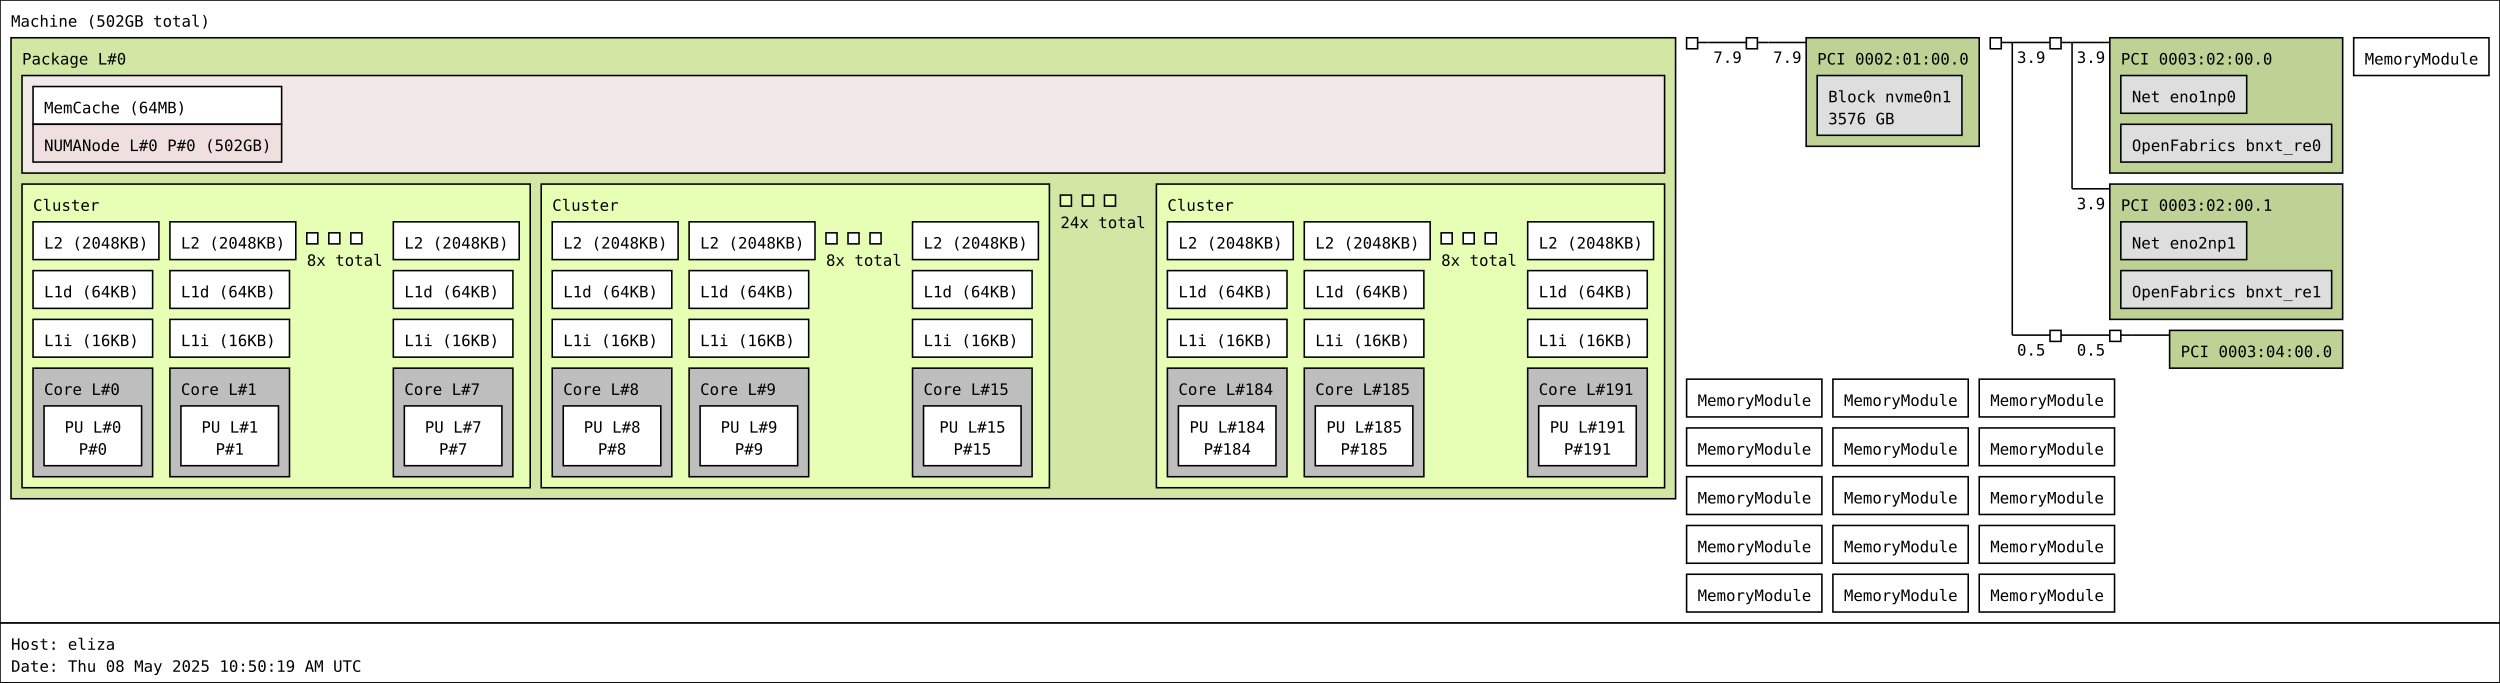
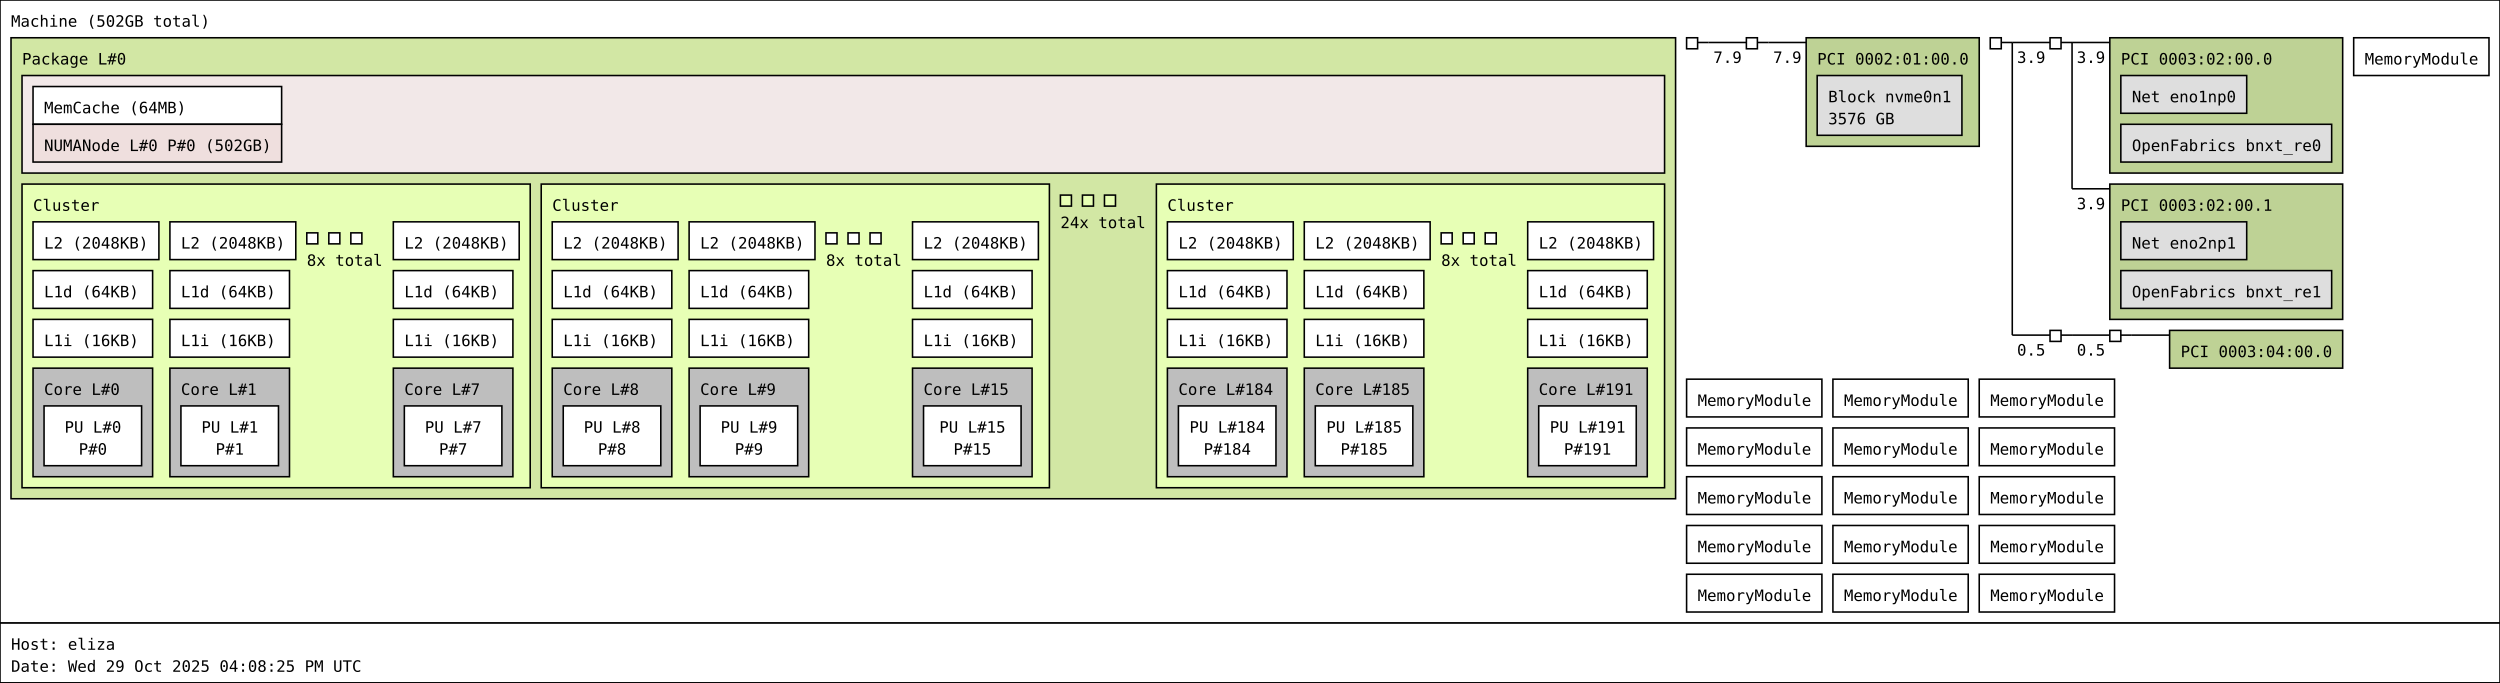
<svg xmlns="http://www.w3.org/2000/svg" width="1589px" height="434px" viewBox="0 0 1589px 434px" version="1.1">
  <rect id="Machine_0_rect" class="Machine" x="0" y="0" width="1589" height="396" fill="rgb(255,255,255)" stroke="rgb(0,0,0)" stroke-width="1" />
  <text id="Machine_0_text" class="Machine" font-family="Monospace" x="7" y="17" fill="rgb(0,0,0)" font-size="10px">Machine (502GB total)</text>
  <rect id="Package_0_rect" class="Package" x="7" y="24" width="1058" height="293" fill="rgb(210,231,164)" stroke="rgb(0,0,0)" stroke-width="1" />
  <text id="Package_0_text" class="Package" font-family="Monospace" x="14" y="41" fill="rgb(0,0,0)" font-size="10px">Package L#0</text>
  <rect id="Group0_0_rect" class="Group0" x="14" y="117" width="323" height="193" fill="rgb(231,255,181)" stroke="rgb(0,0,0)" stroke-width="1" />
  <text id="Group0_0_text" class="Group0" font-family="Monospace" x="21" y="134" fill="rgb(0,0,0)" font-size="10px">Cluster</text>
  <rect id="L2_0_rect" class="L2" x="21" y="141" width="80" height="24" fill="rgb(255,255,255)" stroke="rgb(0,0,0)" stroke-width="1" />
  <text id="L2_0_text" class="L2" font-family="Monospace" x="28" y="158" fill="rgb(0,0,0)" font-size="10px">L2 (2048KB)</text>
  <rect id="L1d_0_rect" class="L1d" x="21" y="172" width="76" height="24" fill="rgb(255,255,255)" stroke="rgb(0,0,0)" stroke-width="1" />
  <text id="L1d_0_text" class="L1d" font-family="Monospace" x="28" y="189" fill="rgb(0,0,0)" font-size="10px">L1d (64KB)</text>
  <rect id="L1i_0_rect" class="L1i" x="21" y="203" width="76" height="24" fill="rgb(255,255,255)" stroke="rgb(0,0,0)" stroke-width="1" />
  <text id="L1i_0_text" class="L1i" font-family="Monospace" x="28" y="220" fill="rgb(0,0,0)" font-size="10px">L1i (16KB)</text>
  <rect id="Core_0_rect" class="Core" x="21" y="234" width="76" height="69" fill="rgb(190,190,190)" stroke="rgb(0,0,0)" stroke-width="1" />
  <text id="Core_0_text" class="Core" font-family="Monospace" x="28" y="251" fill="rgb(0,0,0)" font-size="10px">Core L#0</text>
  <rect id="PU_0_rect" class="PU" x="28" y="258" width="62" height="38" fill="rgb(255,255,255)" stroke="rgb(0,0,0)" stroke-width="1" />
  <text id="PU_0_text" class="PU" font-family="Monospace" x="41" y="275" fill="rgb(0,0,0)" font-size="10px">PU L#0</text>
  <text id="PU_0_text_1" class="PU" font-family="Monospace" x="50" y="289" fill="rgb(0,0,0)" font-size="10px">P#0</text>
  <rect id="L2_1_rect" class="L2" x="108" y="141" width="80" height="24" fill="rgb(255,255,255)" stroke="rgb(0,0,0)" stroke-width="1" />
  <text id="L2_1_text" class="L2" font-family="Monospace" x="115" y="158" fill="rgb(0,0,0)" font-size="10px">L2 (2048KB)</text>
  <rect id="L1d_1_rect" class="L1d" x="108" y="172" width="76" height="24" fill="rgb(255,255,255)" stroke="rgb(0,0,0)" stroke-width="1" />
  <text id="L1d_1_text" class="L1d" font-family="Monospace" x="115" y="189" fill="rgb(0,0,0)" font-size="10px">L1d (64KB)</text>
  <rect id="L1i_1_rect" class="L1i" x="108" y="203" width="76" height="24" fill="rgb(255,255,255)" stroke="rgb(0,0,0)" stroke-width="1" />
  <text id="L1i_1_text" class="L1i" font-family="Monospace" x="115" y="220" fill="rgb(0,0,0)" font-size="10px">L1i (16KB)</text>
  <rect id="Core_1_rect" class="Core" x="108" y="234" width="76" height="69" fill="rgb(190,190,190)" stroke="rgb(0,0,0)" stroke-width="1" />
  <text id="Core_1_text" class="Core" font-family="Monospace" x="115" y="251" fill="rgb(0,0,0)" font-size="10px">Core L#1</text>
  <rect id="PU_1_rect" class="PU" x="115" y="258" width="62" height="38" fill="rgb(255,255,255)" stroke="rgb(0,0,0)" stroke-width="1" />
  <text id="PU_1_text" class="PU" font-family="Monospace" x="128" y="275" fill="rgb(0,0,0)" font-size="10px">PU L#1</text>
  <text id="PU_1_text_1" class="PU" font-family="Monospace" x="137" y="289" fill="rgb(0,0,0)" font-size="10px">P#1</text>
  <rect id="L2_2_rect" class="L2" x="195" y="148" width="7" height="7" fill="rgb(255,255,255)" stroke="rgb(0,0,0)" stroke-width="1" />
  <rect id="L2_2_rect" class="L2" x="209" y="148" width="7" height="7" fill="rgb(255,255,255)" stroke="rgb(0,0,0)" stroke-width="1" />
  <rect id="L2_2_rect" class="L2" x="223" y="148" width="7" height="7" fill="rgb(255,255,255)" stroke="rgb(0,0,0)" stroke-width="1" />
  <text id="L2_2_text" class="L2" font-family="Monospace" x="195" y="169" fill="rgb(0,0,0)" font-size="10px">8x total</text>
  <rect id="L2_7_rect" class="L2" x="250" y="141" width="80" height="24" fill="rgb(255,255,255)" stroke="rgb(0,0,0)" stroke-width="1" />
  <text id="L2_7_text" class="L2" font-family="Monospace" x="257" y="158" fill="rgb(0,0,0)" font-size="10px">L2 (2048KB)</text>
  <rect id="L1d_7_rect" class="L1d" x="250" y="172" width="76" height="24" fill="rgb(255,255,255)" stroke="rgb(0,0,0)" stroke-width="1" />
  <text id="L1d_7_text" class="L1d" font-family="Monospace" x="257" y="189" fill="rgb(0,0,0)" font-size="10px">L1d (64KB)</text>
  <rect id="L1i_7_rect" class="L1i" x="250" y="203" width="76" height="24" fill="rgb(255,255,255)" stroke="rgb(0,0,0)" stroke-width="1" />
  <text id="L1i_7_text" class="L1i" font-family="Monospace" x="257" y="220" fill="rgb(0,0,0)" font-size="10px">L1i (16KB)</text>
  <rect id="Core_7_rect" class="Core" x="250" y="234" width="76" height="69" fill="rgb(190,190,190)" stroke="rgb(0,0,0)" stroke-width="1" />
  <text id="Core_7_text" class="Core" font-family="Monospace" x="257" y="251" fill="rgb(0,0,0)" font-size="10px">Core L#7</text>
  <rect id="PU_7_rect" class="PU" x="257" y="258" width="62" height="38" fill="rgb(255,255,255)" stroke="rgb(0,0,0)" stroke-width="1" />
  <text id="PU_7_text" class="PU" font-family="Monospace" x="270" y="275" fill="rgb(0,0,0)" font-size="10px">PU L#7</text>
  <text id="PU_7_text_1" class="PU" font-family="Monospace" x="279" y="289" fill="rgb(0,0,0)" font-size="10px">P#7</text>
  <rect id="Group0_1_rect" class="Group0" x="344" y="117" width="323" height="193" fill="rgb(231,255,181)" stroke="rgb(0,0,0)" stroke-width="1" />
  <text id="Group0_1_text" class="Group0" font-family="Monospace" x="351" y="134" fill="rgb(0,0,0)" font-size="10px">Cluster</text>
  <rect id="L2_8_rect" class="L2" x="351" y="141" width="80" height="24" fill="rgb(255,255,255)" stroke="rgb(0,0,0)" stroke-width="1" />
  <text id="L2_8_text" class="L2" font-family="Monospace" x="358" y="158" fill="rgb(0,0,0)" font-size="10px">L2 (2048KB)</text>
  <rect id="L1d_8_rect" class="L1d" x="351" y="172" width="76" height="24" fill="rgb(255,255,255)" stroke="rgb(0,0,0)" stroke-width="1" />
  <text id="L1d_8_text" class="L1d" font-family="Monospace" x="358" y="189" fill="rgb(0,0,0)" font-size="10px">L1d (64KB)</text>
  <rect id="L1i_8_rect" class="L1i" x="351" y="203" width="76" height="24" fill="rgb(255,255,255)" stroke="rgb(0,0,0)" stroke-width="1" />
  <text id="L1i_8_text" class="L1i" font-family="Monospace" x="358" y="220" fill="rgb(0,0,0)" font-size="10px">L1i (16KB)</text>
  <rect id="Core_8_rect" class="Core" x="351" y="234" width="76" height="69" fill="rgb(190,190,190)" stroke="rgb(0,0,0)" stroke-width="1" />
  <text id="Core_8_text" class="Core" font-family="Monospace" x="358" y="251" fill="rgb(0,0,0)" font-size="10px">Core L#8</text>
  <rect id="PU_8_rect" class="PU" x="358" y="258" width="62" height="38" fill="rgb(255,255,255)" stroke="rgb(0,0,0)" stroke-width="1" />
  <text id="PU_8_text" class="PU" font-family="Monospace" x="371" y="275" fill="rgb(0,0,0)" font-size="10px">PU L#8</text>
  <text id="PU_8_text_1" class="PU" font-family="Monospace" x="380" y="289" fill="rgb(0,0,0)" font-size="10px">P#8</text>
  <rect id="L2_9_rect" class="L2" x="438" y="141" width="80" height="24" fill="rgb(255,255,255)" stroke="rgb(0,0,0)" stroke-width="1" />
  <text id="L2_9_text" class="L2" font-family="Monospace" x="445" y="158" fill="rgb(0,0,0)" font-size="10px">L2 (2048KB)</text>
  <rect id="L1d_9_rect" class="L1d" x="438" y="172" width="76" height="24" fill="rgb(255,255,255)" stroke="rgb(0,0,0)" stroke-width="1" />
  <text id="L1d_9_text" class="L1d" font-family="Monospace" x="445" y="189" fill="rgb(0,0,0)" font-size="10px">L1d (64KB)</text>
  <rect id="L1i_9_rect" class="L1i" x="438" y="203" width="76" height="24" fill="rgb(255,255,255)" stroke="rgb(0,0,0)" stroke-width="1" />
  <text id="L1i_9_text" class="L1i" font-family="Monospace" x="445" y="220" fill="rgb(0,0,0)" font-size="10px">L1i (16KB)</text>
  <rect id="Core_9_rect" class="Core" x="438" y="234" width="76" height="69" fill="rgb(190,190,190)" stroke="rgb(0,0,0)" stroke-width="1" />
  <text id="Core_9_text" class="Core" font-family="Monospace" x="445" y="251" fill="rgb(0,0,0)" font-size="10px">Core L#9</text>
  <rect id="PU_9_rect" class="PU" x="445" y="258" width="62" height="38" fill="rgb(255,255,255)" stroke="rgb(0,0,0)" stroke-width="1" />
  <text id="PU_9_text" class="PU" font-family="Monospace" x="458" y="275" fill="rgb(0,0,0)" font-size="10px">PU L#9</text>
  <text id="PU_9_text_1" class="PU" font-family="Monospace" x="467" y="289" fill="rgb(0,0,0)" font-size="10px">P#9</text>
  <rect id="L2_10_rect" class="L2" x="525" y="148" width="7" height="7" fill="rgb(255,255,255)" stroke="rgb(0,0,0)" stroke-width="1" />
  <rect id="L2_10_rect" class="L2" x="539" y="148" width="7" height="7" fill="rgb(255,255,255)" stroke="rgb(0,0,0)" stroke-width="1" />
  <rect id="L2_10_rect" class="L2" x="553" y="148" width="7" height="7" fill="rgb(255,255,255)" stroke="rgb(0,0,0)" stroke-width="1" />
  <text id="L2_10_text" class="L2" font-family="Monospace" x="525" y="169" fill="rgb(0,0,0)" font-size="10px">8x total</text>
  <rect id="L2_15_rect" class="L2" x="580" y="141" width="80" height="24" fill="rgb(255,255,255)" stroke="rgb(0,0,0)" stroke-width="1" />
  <text id="L2_15_text" class="L2" font-family="Monospace" x="587" y="158" fill="rgb(0,0,0)" font-size="10px">L2 (2048KB)</text>
  <rect id="L1d_15_rect" class="L1d" x="580" y="172" width="76" height="24" fill="rgb(255,255,255)" stroke="rgb(0,0,0)" stroke-width="1" />
  <text id="L1d_15_text" class="L1d" font-family="Monospace" x="587" y="189" fill="rgb(0,0,0)" font-size="10px">L1d (64KB)</text>
  <rect id="L1i_15_rect" class="L1i" x="580" y="203" width="76" height="24" fill="rgb(255,255,255)" stroke="rgb(0,0,0)" stroke-width="1" />
  <text id="L1i_15_text" class="L1i" font-family="Monospace" x="587" y="220" fill="rgb(0,0,0)" font-size="10px">L1i (16KB)</text>
  <rect id="Core_15_rect" class="Core" x="580" y="234" width="76" height="69" fill="rgb(190,190,190)" stroke="rgb(0,0,0)" stroke-width="1" />
  <text id="Core_15_text" class="Core" font-family="Monospace" x="587" y="251" fill="rgb(0,0,0)" font-size="10px">Core L#15</text>
  <rect id="PU_15_rect" class="PU" x="587" y="258" width="62" height="38" fill="rgb(255,255,255)" stroke="rgb(0,0,0)" stroke-width="1" />
  <text id="PU_15_text" class="PU" font-family="Monospace" x="597" y="275" fill="rgb(0,0,0)" font-size="10px">PU L#15</text>
  <text id="PU_15_text_1" class="PU" font-family="Monospace" x="606" y="289" fill="rgb(0,0,0)" font-size="10px">P#15</text>
  <rect id="Group0_2_rect" class="Group0" x="674" y="124" width="7" height="7" fill="rgb(231,255,181)" stroke="rgb(0,0,0)" stroke-width="1" />
  <rect id="Group0_2_rect" class="Group0" x="688" y="124" width="7" height="7" fill="rgb(231,255,181)" stroke="rgb(0,0,0)" stroke-width="1" />
  <rect id="Group0_2_rect" class="Group0" x="702" y="124" width="7" height="7" fill="rgb(231,255,181)" stroke="rgb(0,0,0)" stroke-width="1" />
  <text id="Group0_2_text" class="Group0" font-family="Monospace" x="674" y="145" fill="rgb(0,0,0)" font-size="10px">24x total</text>
  <rect id="Group0_23_rect" class="Group0" x="735" y="117" width="323" height="193" fill="rgb(231,255,181)" stroke="rgb(0,0,0)" stroke-width="1" />
  <text id="Group0_23_text" class="Group0" font-family="Monospace" x="742" y="134" fill="rgb(0,0,0)" font-size="10px">Cluster</text>
  <rect id="L2_184_rect" class="L2" x="742" y="141" width="80" height="24" fill="rgb(255,255,255)" stroke="rgb(0,0,0)" stroke-width="1" />
  <text id="L2_184_text" class="L2" font-family="Monospace" x="749" y="158" fill="rgb(0,0,0)" font-size="10px">L2 (2048KB)</text>
  <rect id="L1d_184_rect" class="L1d" x="742" y="172" width="76" height="24" fill="rgb(255,255,255)" stroke="rgb(0,0,0)" stroke-width="1" />
  <text id="L1d_184_text" class="L1d" font-family="Monospace" x="749" y="189" fill="rgb(0,0,0)" font-size="10px">L1d (64KB)</text>
  <rect id="L1i_184_rect" class="L1i" x="742" y="203" width="76" height="24" fill="rgb(255,255,255)" stroke="rgb(0,0,0)" stroke-width="1" />
  <text id="L1i_184_text" class="L1i" font-family="Monospace" x="749" y="220" fill="rgb(0,0,0)" font-size="10px">L1i (16KB)</text>
  <rect id="Core_184_rect" class="Core" x="742" y="234" width="76" height="69" fill="rgb(190,190,190)" stroke="rgb(0,0,0)" stroke-width="1" />
  <text id="Core_184_text" class="Core" font-family="Monospace" x="749" y="251" fill="rgb(0,0,0)" font-size="10px">Core L#184</text>
  <rect id="PU_184_rect" class="PU" x="749" y="258" width="62" height="38" fill="rgb(255,255,255)" stroke="rgb(0,0,0)" stroke-width="1" />
  <text id="PU_184_text" class="PU" font-family="Monospace" x="756" y="275" fill="rgb(0,0,0)" font-size="10px">PU L#184</text>
  <text id="PU_184_text_1" class="PU" font-family="Monospace" x="765" y="289" fill="rgb(0,0,0)" font-size="10px">P#184</text>
  <rect id="L2_185_rect" class="L2" x="829" y="141" width="80" height="24" fill="rgb(255,255,255)" stroke="rgb(0,0,0)" stroke-width="1" />
  <text id="L2_185_text" class="L2" font-family="Monospace" x="836" y="158" fill="rgb(0,0,0)" font-size="10px">L2 (2048KB)</text>
  <rect id="L1d_185_rect" class="L1d" x="829" y="172" width="76" height="24" fill="rgb(255,255,255)" stroke="rgb(0,0,0)" stroke-width="1" />
  <text id="L1d_185_text" class="L1d" font-family="Monospace" x="836" y="189" fill="rgb(0,0,0)" font-size="10px">L1d (64KB)</text>
  <rect id="L1i_185_rect" class="L1i" x="829" y="203" width="76" height="24" fill="rgb(255,255,255)" stroke="rgb(0,0,0)" stroke-width="1" />
  <text id="L1i_185_text" class="L1i" font-family="Monospace" x="836" y="220" fill="rgb(0,0,0)" font-size="10px">L1i (16KB)</text>
  <rect id="Core_185_rect" class="Core" x="829" y="234" width="76" height="69" fill="rgb(190,190,190)" stroke="rgb(0,0,0)" stroke-width="1" />
  <text id="Core_185_text" class="Core" font-family="Monospace" x="836" y="251" fill="rgb(0,0,0)" font-size="10px">Core L#185</text>
  <rect id="PU_185_rect" class="PU" x="836" y="258" width="62" height="38" fill="rgb(255,255,255)" stroke="rgb(0,0,0)" stroke-width="1" />
  <text id="PU_185_text" class="PU" font-family="Monospace" x="843" y="275" fill="rgb(0,0,0)" font-size="10px">PU L#185</text>
  <text id="PU_185_text_1" class="PU" font-family="Monospace" x="852" y="289" fill="rgb(0,0,0)" font-size="10px">P#185</text>
  <rect id="L2_186_rect" class="L2" x="916" y="148" width="7" height="7" fill="rgb(255,255,255)" stroke="rgb(0,0,0)" stroke-width="1" />
  <rect id="L2_186_rect" class="L2" x="930" y="148" width="7" height="7" fill="rgb(255,255,255)" stroke="rgb(0,0,0)" stroke-width="1" />
  <rect id="L2_186_rect" class="L2" x="944" y="148" width="7" height="7" fill="rgb(255,255,255)" stroke="rgb(0,0,0)" stroke-width="1" />
  <text id="L2_186_text" class="L2" font-family="Monospace" x="916" y="169" fill="rgb(0,0,0)" font-size="10px">8x total</text>
  <rect id="L2_191_rect" class="L2" x="971" y="141" width="80" height="24" fill="rgb(255,255,255)" stroke="rgb(0,0,0)" stroke-width="1" />
  <text id="L2_191_text" class="L2" font-family="Monospace" x="978" y="158" fill="rgb(0,0,0)" font-size="10px">L2 (2048KB)</text>
  <rect id="L1d_191_rect" class="L1d" x="971" y="172" width="76" height="24" fill="rgb(255,255,255)" stroke="rgb(0,0,0)" stroke-width="1" />
  <text id="L1d_191_text" class="L1d" font-family="Monospace" x="978" y="189" fill="rgb(0,0,0)" font-size="10px">L1d (64KB)</text>
  <rect id="L1i_191_rect" class="L1i" x="971" y="203" width="76" height="24" fill="rgb(255,255,255)" stroke="rgb(0,0,0)" stroke-width="1" />
  <text id="L1i_191_text" class="L1i" font-family="Monospace" x="978" y="220" fill="rgb(0,0,0)" font-size="10px">L1i (16KB)</text>
  <rect id="Core_191_rect" class="Core" x="971" y="234" width="76" height="69" fill="rgb(190,190,190)" stroke="rgb(0,0,0)" stroke-width="1" />
  <text id="Core_191_text" class="Core" font-family="Monospace" x="978" y="251" fill="rgb(0,0,0)" font-size="10px">Core L#191</text>
  <rect id="PU_191_rect" class="PU" x="978" y="258" width="62" height="38" fill="rgb(255,255,255)" stroke="rgb(0,0,0)" stroke-width="1" />
  <text id="PU_191_text" class="PU" font-family="Monospace" x="985" y="275" fill="rgb(0,0,0)" font-size="10px">PU L#191</text>
  <text id="PU_191_text_1" class="PU" font-family="Monospace" x="994" y="289" fill="rgb(0,0,0)" font-size="10px">P#191</text>
  <rect id="Package_0_rect_1" class="Package" x="14" y="48" width="1044" height="62" fill="rgb(242,232,232)" stroke="rgb(0,0,0)" stroke-width="1" />
  <rect id="MemCache_0_rect" class="MemCache" x="21" y="55" width="158" height="24" fill="rgb(255,255,255)" stroke="rgb(0,0,0)" stroke-width="1" />
  <text id="MemCache_0_text" class="MemCache" font-family="Monospace" x="28" y="72" fill="rgb(0,0,0)" font-size="10px">MemCache (64MB)</text>
  <rect id="NUMANode_0_rect" class="NUMANode" x="21" y="79" width="158" height="24" fill="rgb(239,223,222)" stroke="rgb(0,0,0)" stroke-width="1" />
  <text id="NUMANode_0_text" class="NUMANode" font-family="Monospace" x="28" y="96" fill="rgb(0,0,0)" font-size="10px">NUMANode L#0 P#0 (502GB)</text>
  <rect id="HostBridge_0_rect" class="HostBridge" x="1072" y="24" width="7" height="7" fill="rgb(255,255,255)" stroke="rgb(0,0,0)" stroke-width="1" />
  <line id="HostBridge_0_line" class="HostBridge" x1="1079" y1="27" x2="1086" y2="27" stroke="rgb(0,0,0)" stroke-width="1" />
  <line id="HostBridge_0_line_2" class="HostBridge" x1="1086" y1="27" x2="1110" y2="27" stroke="rgb(0,0,0)" stroke-width="1" />
  <text id="HostBridge_0_text_2" class="HostBridge" font-family="Monospace" x="1089" y="40" fill="rgb(0,0,0)" font-size="10px">7.9</text>
  <line id="HostBridge_0_line_1" class="HostBridge" x1="1086" y1="27" x2="1086" y2="27" stroke="rgb(0,0,0)" stroke-width="1" />
  <rect id="PCIBridge_1_rect" class="PCIBridge" x="1110" y="24" width="7" height="7" fill="rgb(255,255,255)" stroke="rgb(0,0,0)" stroke-width="1" />
  <line id="PCIBridge_1_line" class="PCIBridge" x1="1117" y1="27" x2="1124" y2="27" stroke="rgb(0,0,0)" stroke-width="1" />
  <line id="PCIBridge_1_line_2" class="PCIBridge" x1="1124" y1="27" x2="1148" y2="27" stroke="rgb(0,0,0)" stroke-width="1" />
  <text id="PCIBridge_1_text_2" class="PCIBridge" font-family="Monospace" x="1127" y="40" fill="rgb(0,0,0)" font-size="10px">7.9</text>
  <line id="PCIBridge_1_line_1" class="PCIBridge" x1="1124" y1="27" x2="1124" y2="27" stroke="rgb(0,0,0)" stroke-width="1" />
  <rect id="PCI_0_rect" class="PCI" x="1148" y="24" width="110" height="69" fill="rgb(190,210,149)" stroke="rgb(0,0,0)" stroke-width="1" />
  <text id="PCI_0_text" class="PCI" font-family="Monospace" x="1155" y="41" fill="rgb(0,0,0)" font-size="10px">PCI 0002:01:00.0</text>
  <rect id="Block_0_rect" class="Block" x="1155" y="48" width="92" height="38" fill="rgb(222,222,222)" stroke="rgb(0,0,0)" stroke-width="1" />
  <text id="Block_0_text" class="Block" font-family="Monospace" x="1162" y="65" fill="rgb(0,0,0)" font-size="10px">Block nvme0n1</text>
  <text id="Block_0_text_1" class="Block" font-family="Monospace" x="1162" y="79" fill="rgb(0,0,0)" font-size="10px">3576 GB</text>
  <rect id="HostBridge_2_rect" class="HostBridge" x="1265" y="24" width="7" height="7" fill="rgb(255,255,255)" stroke="rgb(0,0,0)" stroke-width="1" />
  <line id="HostBridge_2_line" class="HostBridge" x1="1272" y1="27" x2="1279" y2="27" stroke="rgb(0,0,0)" stroke-width="1" />
  <line id="HostBridge_2_line_2" class="HostBridge" x1="1279" y1="27" x2="1303" y2="27" stroke="rgb(0,0,0)" stroke-width="1" />
  <text id="HostBridge_2_text_2" class="HostBridge" font-family="Monospace" x="1282" y="40" fill="rgb(0,0,0)" font-size="10px">3.9</text>
  <line id="HostBridge_2_line_3" class="HostBridge" x1="1279" y1="213" x2="1303" y2="213" stroke="rgb(0,0,0)" stroke-width="1" />
  <text id="HostBridge_2_text_3" class="HostBridge" font-family="Monospace" x="1282" y="226" fill="rgb(0,0,0)" font-size="10px">0.5</text>
  <line id="HostBridge_2_line_1" class="HostBridge" x1="1279" y1="27" x2="1279" y2="213" stroke="rgb(0,0,0)" stroke-width="1" />
  <rect id="PCIBridge_3_rect" class="PCIBridge" x="1303" y="24" width="7" height="7" fill="rgb(255,255,255)" stroke="rgb(0,0,0)" stroke-width="1" />
  <line id="PCIBridge_3_line" class="PCIBridge" x1="1310" y1="27" x2="1317" y2="27" stroke="rgb(0,0,0)" stroke-width="1" />
  <line id="PCIBridge_3_line_2" class="PCIBridge" x1="1317" y1="27" x2="1341" y2="27" stroke="rgb(0,0,0)" stroke-width="1" />
  <text id="PCIBridge_3_text_2" class="PCIBridge" font-family="Monospace" x="1320" y="40" fill="rgb(0,0,0)" font-size="10px">3.9</text>
  <line id="PCIBridge_3_line_3" class="PCIBridge" x1="1317" y1="120" x2="1341" y2="120" stroke="rgb(0,0,0)" stroke-width="1" />
  <text id="PCIBridge_3_text_3" class="PCIBridge" font-family="Monospace" x="1320" y="133" fill="rgb(0,0,0)" font-size="10px">3.9</text>
  <line id="PCIBridge_3_line_1" class="PCIBridge" x1="1317" y1="27" x2="1317" y2="120" stroke="rgb(0,0,0)" stroke-width="1" />
  <rect id="PCI_1_rect" class="PCI" x="1341" y="24" width="148" height="86" fill="rgb(190,210,149)" stroke="rgb(0,0,0)" stroke-width="1" />
  <text id="PCI_1_text" class="PCI" font-family="Monospace" x="1348" y="41" fill="rgb(0,0,0)" font-size="10px">PCI 0003:02:00.0</text>
  <rect id="Net_1_rect" class="Net" x="1348" y="48" width="80" height="24" fill="rgb(222,222,222)" stroke="rgb(0,0,0)" stroke-width="1" />
  <text id="Net_1_text" class="Net" font-family="Monospace" x="1355" y="65" fill="rgb(0,0,0)" font-size="10px">Net eno1np0</text>
  <rect id="OpenFabrics_2_rect" class="OpenFabrics" x="1348" y="79" width="134" height="24" fill="rgb(222,222,222)" stroke="rgb(0,0,0)" stroke-width="1" />
  <text id="OpenFabrics_2_text" class="OpenFabrics" font-family="Monospace" x="1355" y="96" fill="rgb(0,0,0)" font-size="10px">OpenFabrics bnxt_re0</text>
  <rect id="PCI_2_rect" class="PCI" x="1341" y="117" width="148" height="86" fill="rgb(190,210,149)" stroke="rgb(0,0,0)" stroke-width="1" />
  <text id="PCI_2_text" class="PCI" font-family="Monospace" x="1348" y="134" fill="rgb(0,0,0)" font-size="10px">PCI 0003:02:00.1</text>
  <rect id="Net_3_rect" class="Net" x="1348" y="141" width="80" height="24" fill="rgb(222,222,222)" stroke="rgb(0,0,0)" stroke-width="1" />
  <text id="Net_3_text" class="Net" font-family="Monospace" x="1355" y="158" fill="rgb(0,0,0)" font-size="10px">Net eno2np1</text>
  <rect id="OpenFabrics_4_rect" class="OpenFabrics" x="1348" y="172" width="134" height="24" fill="rgb(222,222,222)" stroke="rgb(0,0,0)" stroke-width="1" />
  <text id="OpenFabrics_4_text" class="OpenFabrics" font-family="Monospace" x="1355" y="189" fill="rgb(0,0,0)" font-size="10px">OpenFabrics bnxt_re1</text>
  <rect id="PCIBridge_4_rect" class="PCIBridge" x="1303" y="210" width="7" height="7" fill="rgb(255,255,255)" stroke="rgb(0,0,0)" stroke-width="1" />
  <line id="PCIBridge_4_line" class="PCIBridge" x1="1310" y1="213" x2="1317" y2="213" stroke="rgb(0,0,0)" stroke-width="1" />
  <line id="PCIBridge_4_line_2" class="PCIBridge" x1="1317" y1="213" x2="1341" y2="213" stroke="rgb(0,0,0)" stroke-width="1" />
  <text id="PCIBridge_4_text_2" class="PCIBridge" font-family="Monospace" x="1320" y="226" fill="rgb(0,0,0)" font-size="10px">0.5</text>
  <line id="PCIBridge_4_line_1" class="PCIBridge" x1="1317" y1="213" x2="1317" y2="213" stroke="rgb(0,0,0)" stroke-width="1" />
  <rect id="PCIBridge_5_rect" class="PCIBridge" x="1341" y="210" width="7" height="7" fill="rgb(255,255,255)" stroke="rgb(0,0,0)" stroke-width="1" />
  <line id="PCIBridge_5_line" class="PCIBridge" x1="1348" y1="213" x2="1355" y2="213" stroke="rgb(0,0,0)" stroke-width="1" />
  <line id="PCIBridge_5_line_2" class="PCIBridge" x1="1355" y1="213" x2="1379" y2="213" stroke="rgb(0,0,0)" stroke-width="1" />
  <line id="PCIBridge_5_line_1" class="PCIBridge" x1="1355" y1="213" x2="1355" y2="213" stroke="rgb(0,0,0)" stroke-width="1" />
  <rect id="PCI_3_rect" class="PCI" x="1379" y="210" width="110" height="24" fill="rgb(190,210,149)" stroke="rgb(0,0,0)" stroke-width="1" />
  <text id="PCI_3_text" class="PCI" font-family="Monospace" x="1386" y="227" fill="rgb(0,0,0)" font-size="10px">PCI 0003:04:00.0</text>
  <rect id="Misc_0_rect" class="Misc" x="1496" y="24" width="86" height="24" fill="rgb(255,255,255)" stroke="rgb(0,0,0)" stroke-width="1" />
  <text id="Misc_0_text" class="Misc" font-family="Monospace" x="1503" y="41" fill="rgb(0,0,0)" font-size="10px">MemoryModule</text>
  <rect id="Misc_1_rect" class="Misc" x="1072" y="241" width="86" height="24" fill="rgb(255,255,255)" stroke="rgb(0,0,0)" stroke-width="1" />
  <text id="Misc_1_text" class="Misc" font-family="Monospace" x="1079" y="258" fill="rgb(0,0,0)" font-size="10px">MemoryModule</text>
  <rect id="Misc_2_rect" class="Misc" x="1165" y="241" width="86" height="24" fill="rgb(255,255,255)" stroke="rgb(0,0,0)" stroke-width="1" />
  <text id="Misc_2_text" class="Misc" font-family="Monospace" x="1172" y="258" fill="rgb(0,0,0)" font-size="10px">MemoryModule</text>
  <rect id="Misc_3_rect" class="Misc" x="1258" y="241" width="86" height="24" fill="rgb(255,255,255)" stroke="rgb(0,0,0)" stroke-width="1" />
  <text id="Misc_3_text" class="Misc" font-family="Monospace" x="1265" y="258" fill="rgb(0,0,0)" font-size="10px">MemoryModule</text>
  <rect id="Misc_4_rect" class="Misc" x="1072" y="272" width="86" height="24" fill="rgb(255,255,255)" stroke="rgb(0,0,0)" stroke-width="1" />
  <text id="Misc_4_text" class="Misc" font-family="Monospace" x="1079" y="289" fill="rgb(0,0,0)" font-size="10px">MemoryModule</text>
  <rect id="Misc_5_rect" class="Misc" x="1165" y="272" width="86" height="24" fill="rgb(255,255,255)" stroke="rgb(0,0,0)" stroke-width="1" />
  <text id="Misc_5_text" class="Misc" font-family="Monospace" x="1172" y="289" fill="rgb(0,0,0)" font-size="10px">MemoryModule</text>
  <rect id="Misc_6_rect" class="Misc" x="1258" y="272" width="86" height="24" fill="rgb(255,255,255)" stroke="rgb(0,0,0)" stroke-width="1" />
  <text id="Misc_6_text" class="Misc" font-family="Monospace" x="1265" y="289" fill="rgb(0,0,0)" font-size="10px">MemoryModule</text>
  <rect id="Misc_7_rect" class="Misc" x="1072" y="303" width="86" height="24" fill="rgb(255,255,255)" stroke="rgb(0,0,0)" stroke-width="1" />
  <text id="Misc_7_text" class="Misc" font-family="Monospace" x="1079" y="320" fill="rgb(0,0,0)" font-size="10px">MemoryModule</text>
  <rect id="Misc_8_rect" class="Misc" x="1165" y="303" width="86" height="24" fill="rgb(255,255,255)" stroke="rgb(0,0,0)" stroke-width="1" />
  <text id="Misc_8_text" class="Misc" font-family="Monospace" x="1172" y="320" fill="rgb(0,0,0)" font-size="10px">MemoryModule</text>
  <rect id="Misc_9_rect" class="Misc" x="1258" y="303" width="86" height="24" fill="rgb(255,255,255)" stroke="rgb(0,0,0)" stroke-width="1" />
  <text id="Misc_9_text" class="Misc" font-family="Monospace" x="1265" y="320" fill="rgb(0,0,0)" font-size="10px">MemoryModule</text>
  <rect id="Misc_10_rect" class="Misc" x="1072" y="334" width="86" height="24" fill="rgb(255,255,255)" stroke="rgb(0,0,0)" stroke-width="1" />
  <text id="Misc_10_text" class="Misc" font-family="Monospace" x="1079" y="351" fill="rgb(0,0,0)" font-size="10px">MemoryModule</text>
  <rect id="Misc_11_rect" class="Misc" x="1165" y="334" width="86" height="24" fill="rgb(255,255,255)" stroke="rgb(0,0,0)" stroke-width="1" />
  <text id="Misc_11_text" class="Misc" font-family="Monospace" x="1172" y="351" fill="rgb(0,0,0)" font-size="10px">MemoryModule</text>
  <rect id="Misc_12_rect" class="Misc" x="1258" y="334" width="86" height="24" fill="rgb(255,255,255)" stroke="rgb(0,0,0)" stroke-width="1" />
  <text id="Misc_12_text" class="Misc" font-family="Monospace" x="1265" y="351" fill="rgb(0,0,0)" font-size="10px">MemoryModule</text>
  <rect id="Misc_13_rect" class="Misc" x="1072" y="365" width="86" height="24" fill="rgb(255,255,255)" stroke="rgb(0,0,0)" stroke-width="1" />
  <text id="Misc_13_text" class="Misc" font-family="Monospace" x="1079" y="382" fill="rgb(0,0,0)" font-size="10px">MemoryModule</text>
  <rect id="Misc_14_rect" class="Misc" x="1165" y="365" width="86" height="24" fill="rgb(255,255,255)" stroke="rgb(0,0,0)" stroke-width="1" />
  <text id="Misc_14_text" class="Misc" font-family="Monospace" x="1172" y="382" fill="rgb(0,0,0)" font-size="10px">MemoryModule</text>
  <rect id="Misc_15_rect" class="Misc" x="1258" y="365" width="86" height="24" fill="rgb(255,255,255)" stroke="rgb(0,0,0)" stroke-width="1" />
  <text id="Misc_15_text" class="Misc" font-family="Monospace" x="1265" y="382" fill="rgb(0,0,0)" font-size="10px">MemoryModule</text>
  <rect id="anon_rect" x="0" y="396" width="1589" height="38" fill="rgb(255,255,255)" stroke="rgb(0,0,0)" stroke-width="1" />
  <text id="anon_text" font-family="Monospace" x="7" y="413" fill="rgb(0,0,0)" font-size="10px">Host: eliza</text>
-   <text id="anon_text_1" font-family="Monospace" x="7" y="427" fill="rgb(0,0,0)" font-size="10px">Date: Thu 08 May 2025 10:50:19 AM UTC</text>
+   <text id="anon_text_1" font-family="Monospace" x="7" y="427" fill="rgb(0,0,0)" font-size="10px">Date: Wed 29 Oct 2025 04:08:25 PM UTC</text>
</svg>
